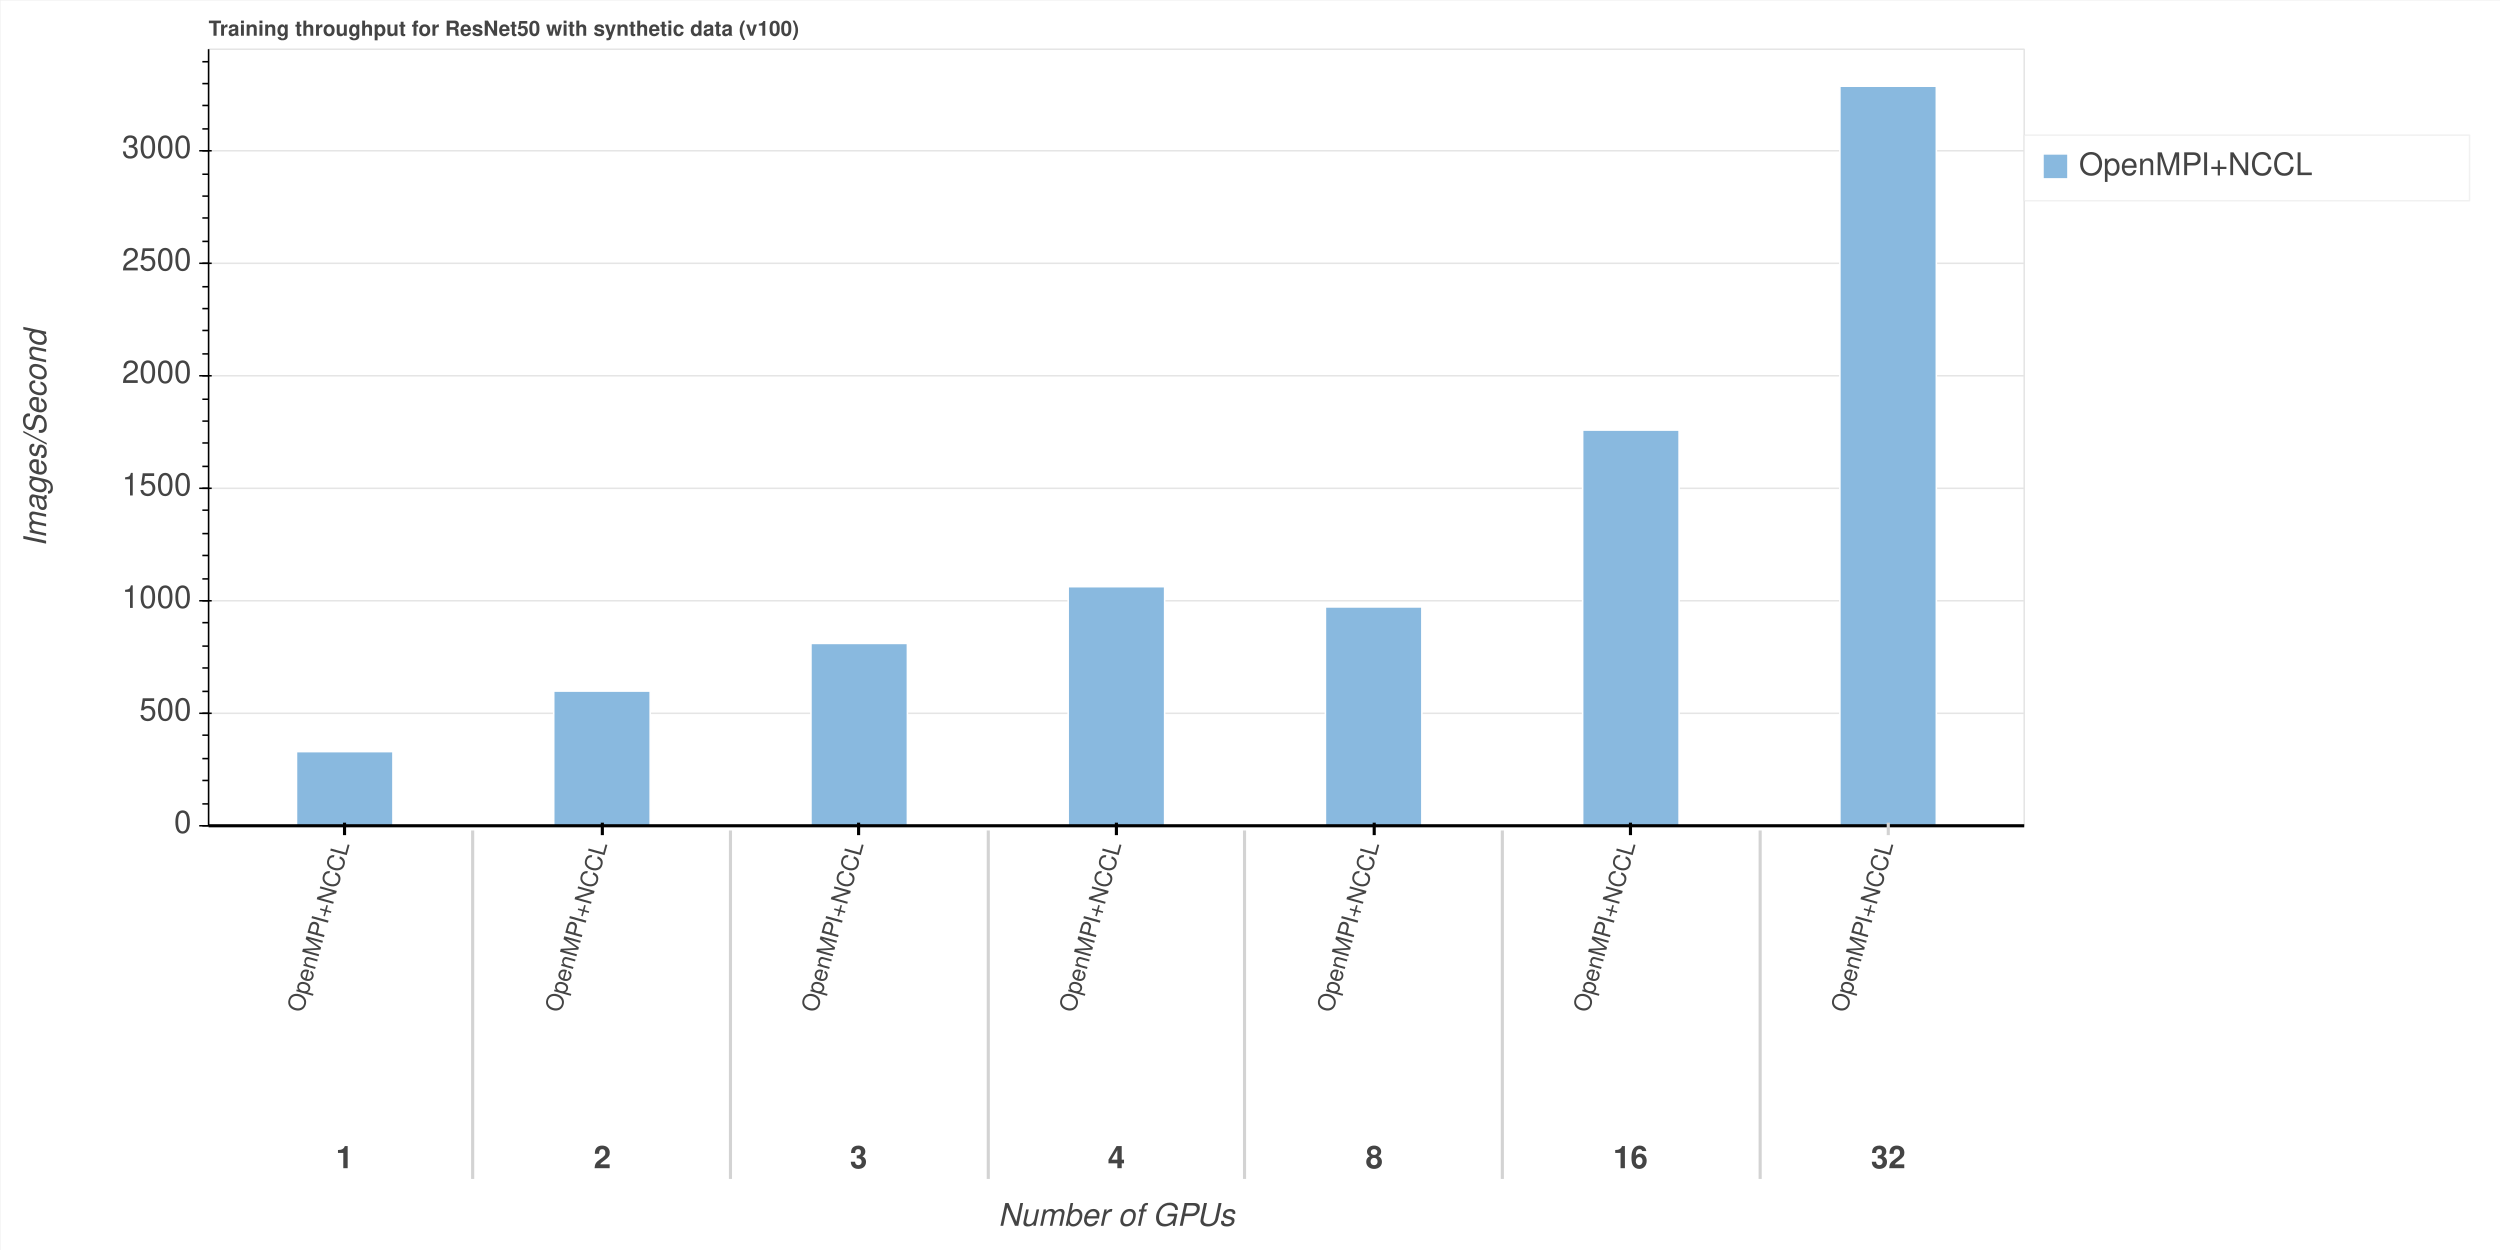
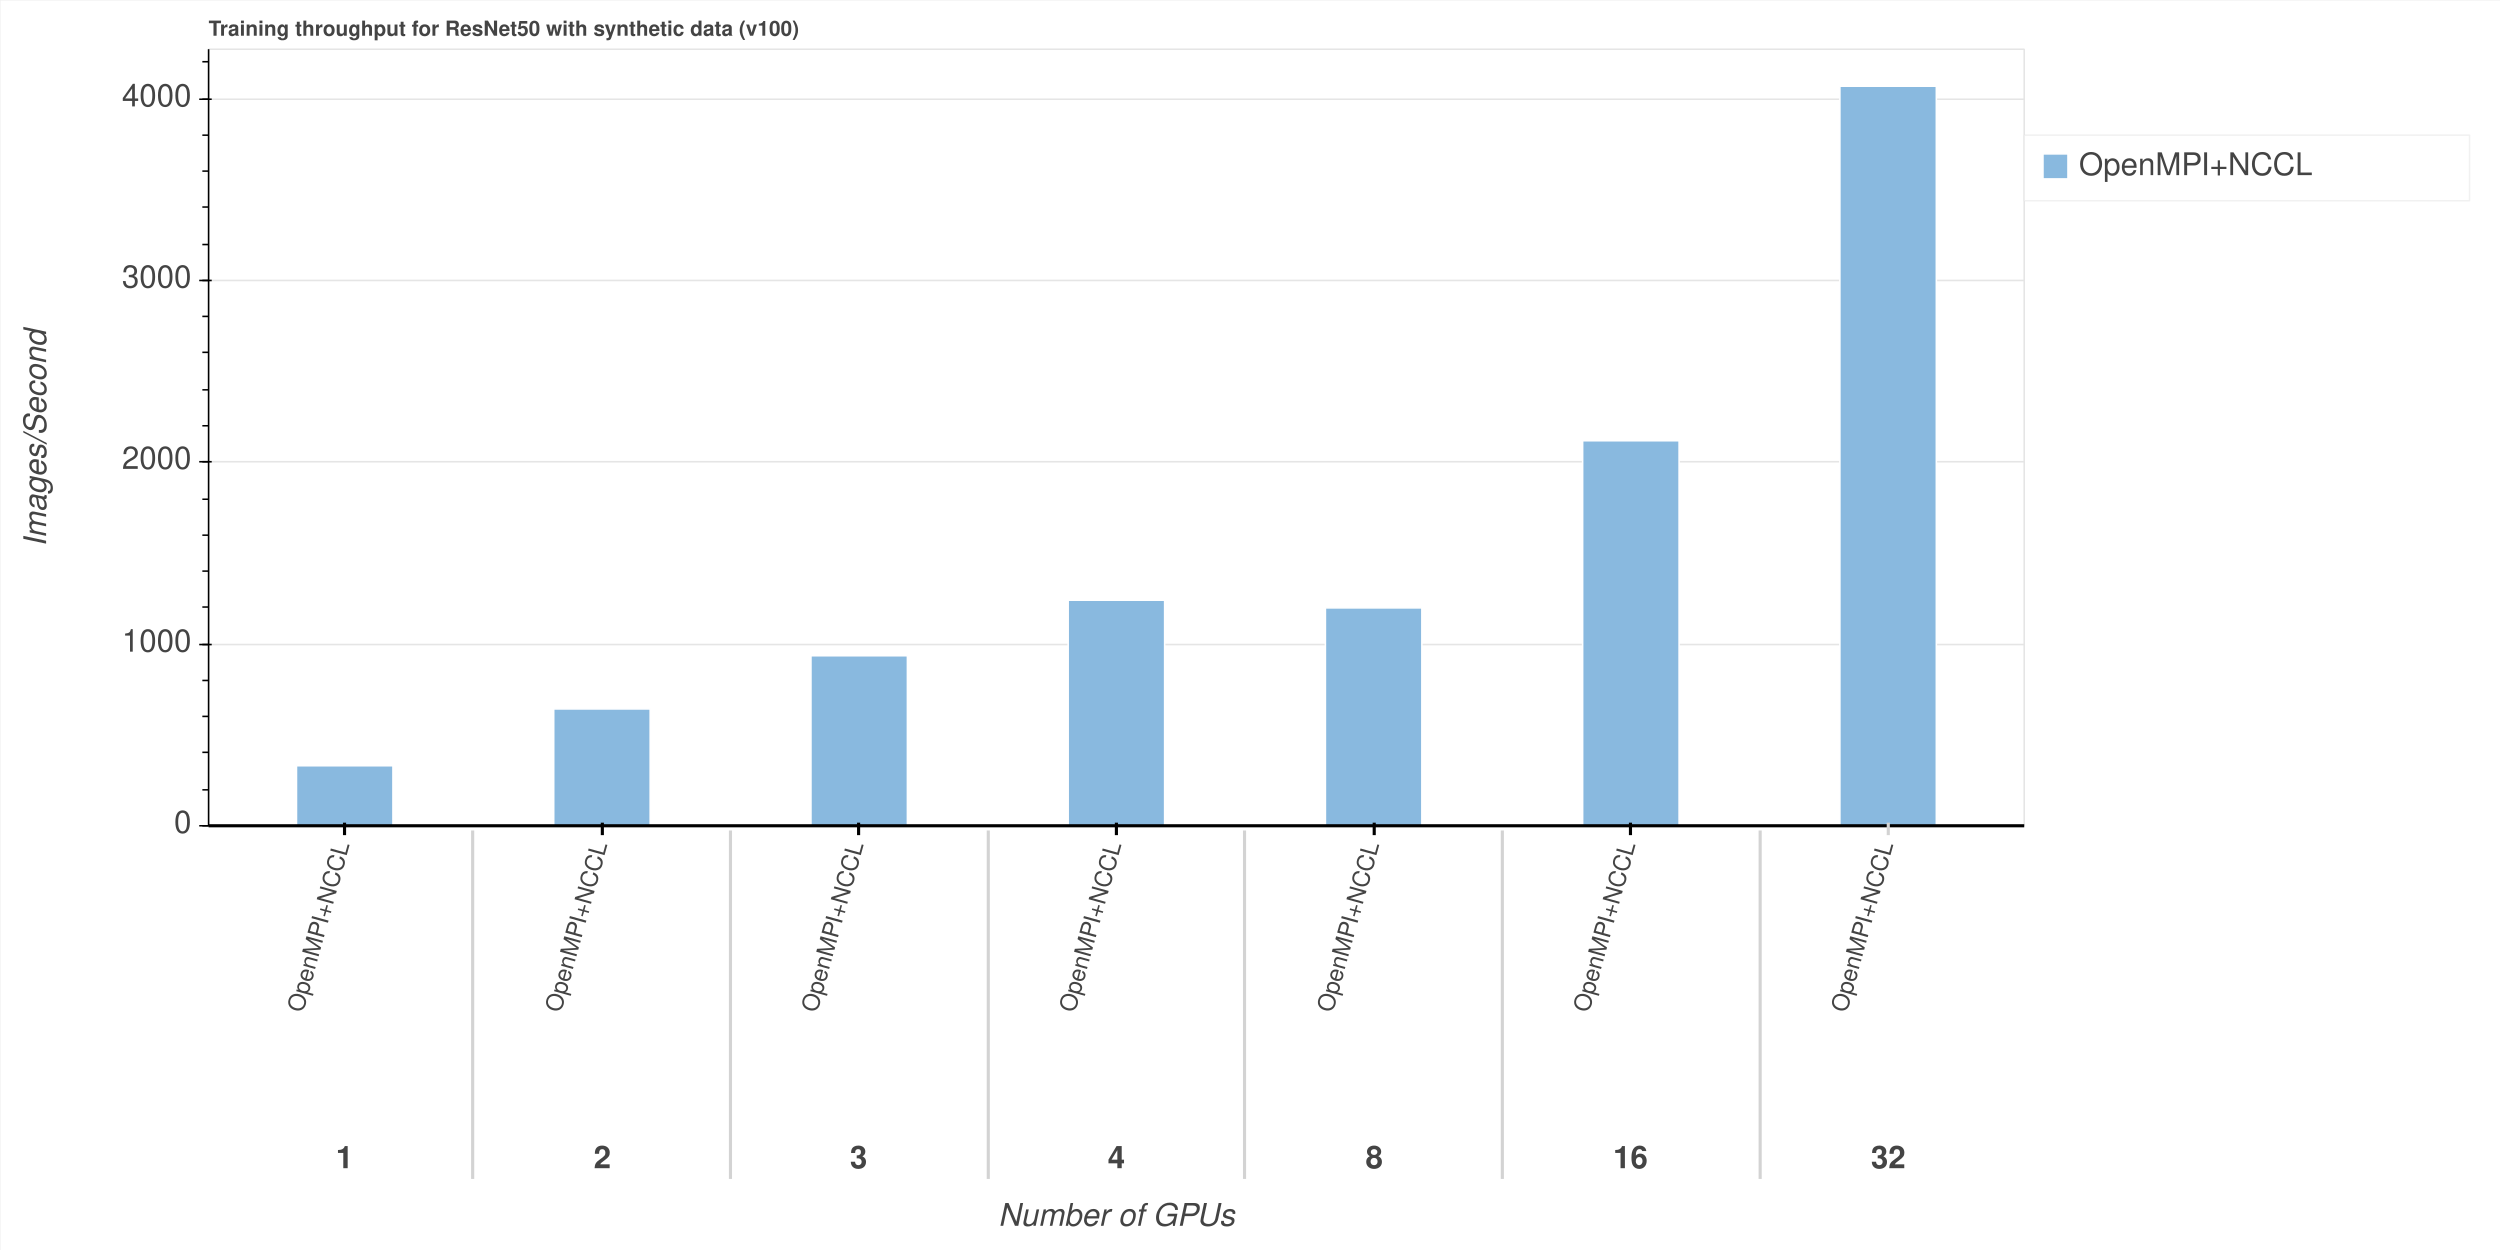
<svg xmlns="http://www.w3.org/2000/svg" version="1.1" width="1600" height="800" style="width: 1600px; height: 800px;">
  <defs>
-     <clipPath id="HtHvbAnreTrp">
+     <clipPath id="wrVXpscXOTlQ">
      <path fill="none" stroke="none" d=" M 133 31 L 1295 31 L 1295 528 L 133 528 L 133 31 Z" />
    </clipPath>
-     <clipPath id="ccnDXhtiKoyp">
+     <clipPath id="XvSHGLegTivV">
      <path fill="none" stroke="none" d=" M 133 31 L 1295 31 L 1295 528 L 133 528 L 133 31 Z" />
    </clipPath>
  </defs>
  <g>
    <g />
    <g />
    <g />
    <g transform="scale(1,1) translate(0.5,0.5)">
      <rect fill="#FFFFFF" stroke="none" x="0" y="0" width="1600" height="800" />
      <rect fill="#ffffff" stroke="none" x="0" y="0" width="1600" height="800" />
      <rect fill="#FFFFFF" stroke="none" x="133" y="31" width="1162" height="497" />
      <rect fill="#ffffff" stroke="none" x="133" y="31" width="1162" height="497" />
      <g>
        <rect fill="none" stroke="#e5e5e5" x="133" y="31" width="1162" height="497" stroke-linejoin="bevel" stroke-miterlimit="10" />
      </g>
-       <g clip-path="url(#HtHvbAnreTrp)">
+       <g clip-path="url(#wrVXpscXOTlQ)">
        <g>
          <g />
          <g>
-             <path fill="none" stroke="#e5e5e5" paint-order="fill stroke markers" d=" M 133 456 L 1295 456" stroke-linejoin="bevel" stroke-miterlimit="10" />
-             <path fill="none" stroke="#e5e5e5" paint-order="fill stroke markers" d=" M 133 384 L 1295 384" stroke-linejoin="bevel" stroke-miterlimit="10" />
-             <path fill="none" stroke="#e5e5e5" paint-order="fill stroke markers" d=" M 133 312 L 1295 312" stroke-linejoin="bevel" stroke-miterlimit="10" />
-             <path fill="none" stroke="#e5e5e5" paint-order="fill stroke markers" d=" M 133 240 L 1295 240" stroke-linejoin="bevel" stroke-miterlimit="10" />
-             <path fill="none" stroke="#e5e5e5" paint-order="fill stroke markers" d=" M 133 168 L 1295 168" stroke-linejoin="bevel" stroke-miterlimit="10" />
-             <path fill="none" stroke="#e5e5e5" paint-order="fill stroke markers" d=" M 133 96 L 1295 96" stroke-linejoin="bevel" stroke-miterlimit="10" />
+             <path fill="none" stroke="#e5e5e5" paint-order="fill stroke markers" d=" M 133 412 L 1295 412" stroke-linejoin="bevel" stroke-miterlimit="10" />
+             <path fill="none" stroke="#e5e5e5" paint-order="fill stroke markers" d=" M 133 295 L 1295 295" stroke-linejoin="bevel" stroke-miterlimit="10" />
+             <path fill="none" stroke="#e5e5e5" paint-order="fill stroke markers" d=" M 133 179 L 1295 179" stroke-linejoin="bevel" stroke-miterlimit="10" />
+             <path fill="none" stroke="#e5e5e5" paint-order="fill stroke markers" d=" M 133 63 L 1295 63" stroke-linejoin="bevel" stroke-miterlimit="10" />
          </g>
          <g>
            <path fill="none" stroke="none" />
-             <rect fill="#89b9df" stroke="none" x="189.248" y="480.514" width="61.736" height="47.486" />
-             <path fill="none" stroke="white" paint-order="fill stroke markers" d=" M 189.248 480.514 L 250.983 480.514 L 250.983 528 L 189.248 528 L 189.248 480.514 Z" stroke-linejoin="bevel" stroke-miterlimit="10" />
-             <rect fill="#89b9df" stroke="none" x="353.876" y="441.809" width="61.736" height="86.191" />
-             <path fill="none" stroke="white" paint-order="fill stroke markers" d=" M 353.876 441.809 L 415.612 441.809 L 415.612 528 L 353.876 528 L 353.876 441.809 Z" stroke-linejoin="bevel" stroke-miterlimit="10" />
-             <rect fill="#89b9df" stroke="none" x="518.504" y="411.279" width="61.736" height="116.721" />
-             <path fill="none" stroke="white" paint-order="fill stroke markers" d=" M 518.504 411.279 L 580.24 411.279 L 580.24 528 L 518.504 528 L 518.504 411.279 Z" stroke-linejoin="bevel" stroke-miterlimit="10" />
-             <rect fill="#89b9df" stroke="none" x="683.132" y="374.991" width="61.736" height="153.009" />
-             <path fill="none" stroke="white" paint-order="fill stroke markers" d=" M 683.132 374.991 L 744.868 374.991 L 744.868 528 L 683.132 528 L 683.132 374.991 Z" stroke-linejoin="bevel" stroke-miterlimit="10" />
-             <rect fill="#89b9df" stroke="none" x="847.76" y="387.96" width="61.736" height="140.04" />
-             <path fill="none" stroke="white" paint-order="fill stroke markers" d=" M 847.76 387.96 L 909.496 387.96 L 909.496 528 L 847.76 528 L 847.76 387.96 Z" stroke-linejoin="bevel" stroke-miterlimit="10" />
-             <rect fill="#89b9df" stroke="none" x="1012.388" y="274.766" width="61.736" height="253.234" />
-             <path fill="none" stroke="white" paint-order="fill stroke markers" d=" M 1012.388 274.766 L 1074.124 274.766 L 1074.124 528 L 1012.388 528 L 1012.388 274.766 Z" stroke-linejoin="bevel" stroke-miterlimit="10" />
+             <rect fill="#89b9df" stroke="none" x="189.248" y="489.574" width="61.736" height="38.426" />
+             <path fill="none" stroke="white" paint-order="fill stroke markers" d=" M 189.248 489.574 L 250.983 489.574 L 250.983 528 L 189.248 528 L 189.248 489.574 Z" stroke-linejoin="bevel" stroke-miterlimit="10" />
+             <rect fill="#89b9df" stroke="none" x="353.876" y="453.231" width="61.736" height="74.769" />
+             <path fill="none" stroke="white" paint-order="fill stroke markers" d=" M 353.876 453.231 L 415.612 453.231 L 415.612 528 L 353.876 528 L 353.876 453.231 Z" stroke-linejoin="bevel" stroke-miterlimit="10" />
+             <rect fill="#89b9df" stroke="none" x="518.504" y="419.18" width="61.736" height="108.82" />
+             <path fill="none" stroke="white" paint-order="fill stroke markers" d=" M 518.504 419.18 L 580.24 419.18 L 580.24 528 L 518.504 528 L 518.504 419.18 Z" stroke-linejoin="bevel" stroke-miterlimit="10" />
+             <rect fill="#89b9df" stroke="none" x="683.132" y="383.64" width="61.736" height="144.36" />
+             <path fill="none" stroke="white" paint-order="fill stroke markers" d=" M 683.132 383.64 L 744.868 383.64 L 744.868 528 L 683.132 528 L 683.132 383.64 Z" stroke-linejoin="bevel" stroke-miterlimit="10" />
+             <rect fill="#89b9df" stroke="none" x="847.76" y="388.551" width="61.736" height="139.449" />
+             <path fill="none" stroke="white" paint-order="fill stroke markers" d=" M 847.76 388.551 L 909.496 388.551 L 909.496 528 L 847.76 528 L 847.76 388.551 Z" stroke-linejoin="bevel" stroke-miterlimit="10" />
+             <rect fill="#89b9df" stroke="none" x="1012.388" y="281.593" width="61.736" height="246.407" />
+             <path fill="none" stroke="white" paint-order="fill stroke markers" d=" M 1012.388 281.593 L 1074.124 281.593 L 1074.124 528 L 1012.388 528 L 1012.388 281.593 Z" stroke-linejoin="bevel" stroke-miterlimit="10" />
            <rect fill="#89b9df" stroke="none" x="1177.017" y="54.667" width="61.736" height="473.333" />
            <path fill="none" stroke="white" paint-order="fill stroke markers" d=" M 1177.017 54.667 L 1238.752 54.667 L 1238.752 528 L 1177.017 528 L 1177.017 54.667 Z" stroke-linejoin="bevel" stroke-miterlimit="10" />
          </g>
        </g>
      </g>
-       <g clip-path="url(#ccnDXhtiKoyp)">
+       <g clip-path="url(#XvSHGLegTivV)">
        <g />
      </g>
      <g>
        <g fill="#444444" stroke="lightgrey" stroke-linejoin="bevel" stroke-miterlimit="10" stroke-width="2">
          <path fill="none" stroke="black" paint-order="fill stroke markers" d=" M 133 528 L 1295 528" stroke-linejoin="bevel" stroke-miterlimit="10" />
          <path fill="none" stroke="black" paint-order="fill stroke markers" d=" M 220 534 L 220 526" stroke-linejoin="bevel" stroke-miterlimit="10" />
          <path fill="none" stroke="black" paint-order="fill stroke markers" d=" M 385 534 L 385 526" stroke-linejoin="bevel" stroke-miterlimit="10" />
          <path fill="none" stroke="black" paint-order="fill stroke markers" d=" M 549 534 L 549 526" stroke-linejoin="bevel" stroke-miterlimit="10" />
          <path fill="none" stroke="black" paint-order="fill stroke markers" d=" M 714 534 L 714 526" stroke-linejoin="bevel" stroke-miterlimit="10" />
          <path fill="none" stroke="black" paint-order="fill stroke markers" d=" M 879 534 L 879 526" stroke-linejoin="bevel" stroke-miterlimit="10" />
          <path fill="none" stroke="black" paint-order="fill stroke markers" d=" M 1043 534 L 1043 526" stroke-linejoin="bevel" stroke-miterlimit="10" />
          <path fill="" stroke="" paint-order="fill stroke markers" d=" M 1208 534 L 1208 526" stroke-linejoin="bevel" stroke-miterlimit="10" />
          <g transform="translate(220,539) rotate(-74.48451,0,0)">
            <text fill="" stroke="none" font-family="helvetica" font-size="15px" font-style="normal" font-weight="normal" text-decoration="normal" x="0" y="0" text-anchor="end" dominant-baseline="central">OpenMPI+NCCL</text>
            <g transform="rotate(74.48451,0,0) translate(-220,-539) translate(385,539) rotate(-74.48451,0,0)">
              <text fill="" stroke="none" font-family="helvetica" font-size="15px" font-style="normal" font-weight="normal" text-decoration="normal" x="0" y="0" text-anchor="end" dominant-baseline="central">OpenMPI+NCCL</text>
              <g transform="rotate(74.48451,0,0) translate(-385,-539) translate(549,539) rotate(-74.48451,0,0)">
                <text fill="" stroke="none" font-family="helvetica" font-size="15px" font-style="normal" font-weight="normal" text-decoration="normal" x="0" y="0" text-anchor="end" dominant-baseline="central">OpenMPI+NCCL</text>
                <g transform="rotate(74.48451,0,0) translate(-549,-539) translate(714,539) rotate(-74.48451,0,0)">
                  <text fill="" stroke="none" font-family="helvetica" font-size="15px" font-style="normal" font-weight="normal" text-decoration="normal" x="0" y="0" text-anchor="end" dominant-baseline="central">OpenMPI+NCCL</text>
                  <g transform="rotate(74.48451,0,0) translate(-714,-539) translate(879,539) rotate(-74.48451,0,0)">
                    <text fill="" stroke="none" font-family="helvetica" font-size="15px" font-style="normal" font-weight="normal" text-decoration="normal" x="0" y="0" text-anchor="end" dominant-baseline="central">OpenMPI+NCCL</text>
                    <g transform="rotate(74.48451,0,0) translate(-879,-539) translate(1043,539) rotate(-74.48451,0,0)">
                      <text fill="" stroke="none" font-family="helvetica" font-size="15px" font-style="normal" font-weight="normal" text-decoration="normal" x="0" y="0" text-anchor="end" dominant-baseline="central">OpenMPI+NCCL</text>
                      <g transform="rotate(74.48451,0,0) translate(-1043,-539) translate(1208,539) rotate(-74.48451,0,0)">
                        <text fill="" stroke="none" font-family="helvetica" font-size="15px" font-style="normal" font-weight="normal" text-decoration="normal" x="0" y="0" text-anchor="end" dominant-baseline="central">OpenMPI+NCCL</text>
                        <g transform="rotate(74.48451,0,0) translate(-1208,-539) translate(220,738) rotate(0,0,0)">
                          <text fill="" stroke="none" font-family="helvetica" font-size="20px" font-style="normal" font-weight="bold" text-decoration="normal" x="0" y="0" text-anchor="middle" dominant-baseline="hanging">1</text>
                          <g transform="rotate(0,0,0) translate(-220,-738) translate(385,738) rotate(0,0,0)">
                            <text fill="" stroke="none" font-family="helvetica" font-size="20px" font-style="normal" font-weight="bold" text-decoration="normal" x="0" y="0" text-anchor="middle" dominant-baseline="hanging">2</text>
                            <g transform="rotate(0,0,0) translate(-385,-738) translate(549,738) rotate(0,0,0)">
                              <text fill="" stroke="none" font-family="helvetica" font-size="20px" font-style="normal" font-weight="bold" text-decoration="normal" x="0" y="0" text-anchor="middle" dominant-baseline="hanging">3</text>
                              <g transform="rotate(0,0,0) translate(-549,-738) translate(714,738) rotate(0,0,0)">
                                <text fill="" stroke="none" font-family="helvetica" font-size="20px" font-style="normal" font-weight="bold" text-decoration="normal" x="0" y="0" text-anchor="middle" dominant-baseline="hanging">4</text>
                                <g transform="rotate(0,0,0) translate(-714,-738) translate(879,738) rotate(0,0,0)">
                                  <text fill="" stroke="none" font-family="helvetica" font-size="20px" font-style="normal" font-weight="bold" text-decoration="normal" x="0" y="0" text-anchor="middle" dominant-baseline="hanging">8</text>
                                  <g transform="rotate(0,0,0) translate(-879,-738) translate(1043,738) rotate(0,0,0)">
                                    <text fill="" stroke="none" font-family="helvetica" font-size="20px" font-style="normal" font-weight="bold" text-decoration="normal" x="0" y="0" text-anchor="middle" dominant-baseline="hanging">16</text>
                                    <g transform="rotate(0,0,0) translate(-1043,-738) translate(1208,738) rotate(0,0,0)">
                                      <text fill="" stroke="none" font-family="helvetica" font-size="20px" font-style="normal" font-weight="bold" text-decoration="normal" x="0" y="0" text-anchor="middle" dominant-baseline="hanging">32</text>
                                      <g transform="rotate(0,0,0) translate(-1208,-738) translate(714,771) rotate(0,0,0)">
                                        <text fill="" stroke="none" font-family="helvetica" font-size="20px" font-style="italic" font-weight="normal" text-decoration="normal" x="0" y="0" text-anchor="middle" dominant-baseline="hanging">Number of GPUs</text>
                                        <g transform="rotate(0,0,0) translate(-714,-771)">
                                          <path fill="none" stroke="" paint-order="fill stroke markers" d=" M 302 754 L 302 531" />
                                          <path fill="none" stroke="" paint-order="fill stroke markers" d=" M 467 754 L 467 531" />
                                          <path fill="none" stroke="" paint-order="fill stroke markers" d=" M 632 754 L 632 531" />
                                          <path fill="none" stroke="" paint-order="fill stroke markers" d=" M 796 754 L 796 531" />
                                          <path fill="none" stroke="" paint-order="fill stroke markers" d=" M 961 754 L 961 531" />
                                          <path fill="none" stroke="" paint-order="fill stroke markers" d=" M 1126 754 L 1126 531" />
                                        </g>
                                      </g>
                                    </g>
                                  </g>
                                </g>
                              </g>
                            </g>
                          </g>
                        </g>
                      </g>
                    </g>
                  </g>
                </g>
              </g>
            </g>
          </g>
        </g>
        <g fill="#444444">
          <path fill="none" stroke="black" paint-order="fill stroke markers" d=" M 133 528 L 133 31" stroke-linejoin="bevel" stroke-miterlimit="10" />
          <path fill="none" stroke="black" paint-order="fill stroke markers" d=" M 127 528 L 135 528" stroke-linejoin="bevel" stroke-miterlimit="10" />
-           <path fill="none" stroke="black" paint-order="fill stroke markers" d=" M 127 456 L 135 456" stroke-linejoin="bevel" stroke-miterlimit="10" />
-           <path fill="none" stroke="black" paint-order="fill stroke markers" d=" M 127 384 L 135 384" stroke-linejoin="bevel" stroke-miterlimit="10" />
-           <path fill="none" stroke="black" paint-order="fill stroke markers" d=" M 127 312 L 135 312" stroke-linejoin="bevel" stroke-miterlimit="10" />
-           <path fill="none" stroke="black" paint-order="fill stroke markers" d=" M 127 240 L 135 240" stroke-linejoin="bevel" stroke-miterlimit="10" />
-           <path fill="none" stroke="black" paint-order="fill stroke markers" d=" M 127 168 L 135 168" stroke-linejoin="bevel" stroke-miterlimit="10" />
-           <path fill="none" stroke="black" paint-order="fill stroke markers" d=" M 127 96 L 135 96" stroke-linejoin="bevel" stroke-miterlimit="10" />
+           <path fill="none" stroke="black" paint-order="fill stroke markers" d=" M 127 412 L 135 412" stroke-linejoin="bevel" stroke-miterlimit="10" />
+           <path fill="none" stroke="black" paint-order="fill stroke markers" d=" M 127 295 L 135 295" stroke-linejoin="bevel" stroke-miterlimit="10" />
+           <path fill="none" stroke="black" paint-order="fill stroke markers" d=" M 127 179 L 135 179" stroke-linejoin="bevel" stroke-miterlimit="10" />
+           <path fill="none" stroke="black" paint-order="fill stroke markers" d=" M 127 63 L 135 63" stroke-linejoin="bevel" stroke-miterlimit="10" />
          <path fill="none" stroke="black" paint-order="fill stroke markers" d=" M 129 528 L 133 528" stroke-linejoin="bevel" stroke-miterlimit="10" />
-           <path fill="none" stroke="black" paint-order="fill stroke markers" d=" M 129 514 L 133 514" stroke-linejoin="bevel" stroke-miterlimit="10" />
-           <path fill="none" stroke="black" paint-order="fill stroke markers" d=" M 129 499 L 133 499" stroke-linejoin="bevel" stroke-miterlimit="10" />
-           <path fill="none" stroke="black" paint-order="fill stroke markers" d=" M 129 485 L 133 485" stroke-linejoin="bevel" stroke-miterlimit="10" />
-           <path fill="none" stroke="black" paint-order="fill stroke markers" d=" M 129 470 L 133 470" stroke-linejoin="bevel" stroke-miterlimit="10" />
-           <path fill="none" stroke="black" paint-order="fill stroke markers" d=" M 129 456 L 133 456" stroke-linejoin="bevel" stroke-miterlimit="10" />
-           <path fill="none" stroke="black" paint-order="fill stroke markers" d=" M 129 442 L 133 442" stroke-linejoin="bevel" stroke-miterlimit="10" />
-           <path fill="none" stroke="black" paint-order="fill stroke markers" d=" M 129 427 L 133 427" stroke-linejoin="bevel" stroke-miterlimit="10" />
-           <path fill="none" stroke="black" paint-order="fill stroke markers" d=" M 129 413 L 133 413" stroke-linejoin="bevel" stroke-miterlimit="10" />
-           <path fill="none" stroke="black" paint-order="fill stroke markers" d=" M 129 398 L 133 398" stroke-linejoin="bevel" stroke-miterlimit="10" />
-           <path fill="none" stroke="black" paint-order="fill stroke markers" d=" M 129 384 L 133 384" stroke-linejoin="bevel" stroke-miterlimit="10" />
-           <path fill="none" stroke="black" paint-order="fill stroke markers" d=" M 129 370 L 133 370" stroke-linejoin="bevel" stroke-miterlimit="10" />
-           <path fill="none" stroke="black" paint-order="fill stroke markers" d=" M 129 355 L 133 355" stroke-linejoin="bevel" stroke-miterlimit="10" />
-           <path fill="none" stroke="black" paint-order="fill stroke markers" d=" M 129 341 L 133 341" stroke-linejoin="bevel" stroke-miterlimit="10" />
-           <path fill="none" stroke="black" paint-order="fill stroke markers" d=" M 129 326 L 133 326" stroke-linejoin="bevel" stroke-miterlimit="10" />
-           <path fill="none" stroke="black" paint-order="fill stroke markers" d=" M 129 312 L 133 312" stroke-linejoin="bevel" stroke-miterlimit="10" />
-           <path fill="none" stroke="black" paint-order="fill stroke markers" d=" M 129 298 L 133 298" stroke-linejoin="bevel" stroke-miterlimit="10" />
-           <path fill="none" stroke="black" paint-order="fill stroke markers" d=" M 129 283 L 133 283" stroke-linejoin="bevel" stroke-miterlimit="10" />
-           <path fill="none" stroke="black" paint-order="fill stroke markers" d=" M 129 269 L 133 269" stroke-linejoin="bevel" stroke-miterlimit="10" />
-           <path fill="none" stroke="black" paint-order="fill stroke markers" d=" M 129 255 L 133 255" stroke-linejoin="bevel" stroke-miterlimit="10" />
-           <path fill="none" stroke="black" paint-order="fill stroke markers" d=" M 129 240 L 133 240" stroke-linejoin="bevel" stroke-miterlimit="10" />
-           <path fill="none" stroke="black" paint-order="fill stroke markers" d=" M 129 226 L 133 226" stroke-linejoin="bevel" stroke-miterlimit="10" />
-           <path fill="none" stroke="black" paint-order="fill stroke markers" d=" M 129 211 L 133 211" stroke-linejoin="bevel" stroke-miterlimit="10" />
-           <path fill="none" stroke="black" paint-order="fill stroke markers" d=" M 129 197 L 133 197" stroke-linejoin="bevel" stroke-miterlimit="10" />
-           <path fill="none" stroke="black" paint-order="fill stroke markers" d=" M 129 183 L 133 183" stroke-linejoin="bevel" stroke-miterlimit="10" />
-           <path fill="none" stroke="black" paint-order="fill stroke markers" d=" M 129 168 L 133 168" stroke-linejoin="bevel" stroke-miterlimit="10" />
-           <path fill="none" stroke="black" paint-order="fill stroke markers" d=" M 129 154 L 133 154" stroke-linejoin="bevel" stroke-miterlimit="10" />
-           <path fill="none" stroke="black" paint-order="fill stroke markers" d=" M 129 139 L 133 139" stroke-linejoin="bevel" stroke-miterlimit="10" />
-           <path fill="none" stroke="black" paint-order="fill stroke markers" d=" M 129 125 L 133 125" stroke-linejoin="bevel" stroke-miterlimit="10" />
-           <path fill="none" stroke="black" paint-order="fill stroke markers" d=" M 129 111 L 133 111" stroke-linejoin="bevel" stroke-miterlimit="10" />
-           <path fill="none" stroke="black" paint-order="fill stroke markers" d=" M 129 96 L 133 96" stroke-linejoin="bevel" stroke-miterlimit="10" />
-           <path fill="none" stroke="black" paint-order="fill stroke markers" d=" M 129 82 L 133 82" stroke-linejoin="bevel" stroke-miterlimit="10" />
-           <path fill="none" stroke="black" paint-order="fill stroke markers" d=" M 129 67 L 133 67" stroke-linejoin="bevel" stroke-miterlimit="10" />
-           <path fill="none" stroke="black" paint-order="fill stroke markers" d=" M 129 53 L 133 53" stroke-linejoin="bevel" stroke-miterlimit="10" />
+           <path fill="none" stroke="black" paint-order="fill stroke markers" d=" M 129 505 L 133 505" stroke-linejoin="bevel" stroke-miterlimit="10" />
+           <path fill="none" stroke="black" paint-order="fill stroke markers" d=" M 129 481 L 133 481" stroke-linejoin="bevel" stroke-miterlimit="10" />
+           <path fill="none" stroke="black" paint-order="fill stroke markers" d=" M 129 458 L 133 458" stroke-linejoin="bevel" stroke-miterlimit="10" />
+           <path fill="none" stroke="black" paint-order="fill stroke markers" d=" M 129 435 L 133 435" stroke-linejoin="bevel" stroke-miterlimit="10" />
+           <path fill="none" stroke="black" paint-order="fill stroke markers" d=" M 129 412 L 133 412" stroke-linejoin="bevel" stroke-miterlimit="10" />
+           <path fill="none" stroke="black" paint-order="fill stroke markers" d=" M 129 388 L 133 388" stroke-linejoin="bevel" stroke-miterlimit="10" />
+           <path fill="none" stroke="black" paint-order="fill stroke markers" d=" M 129 365 L 133 365" stroke-linejoin="bevel" stroke-miterlimit="10" />
+           <path fill="none" stroke="black" paint-order="fill stroke markers" d=" M 129 342 L 133 342" stroke-linejoin="bevel" stroke-miterlimit="10" />
+           <path fill="none" stroke="black" paint-order="fill stroke markers" d=" M 129 319 L 133 319" stroke-linejoin="bevel" stroke-miterlimit="10" />
+           <path fill="none" stroke="black" paint-order="fill stroke markers" d=" M 129 295 L 133 295" stroke-linejoin="bevel" stroke-miterlimit="10" />
+           <path fill="none" stroke="black" paint-order="fill stroke markers" d=" M 129 272 L 133 272" stroke-linejoin="bevel" stroke-miterlimit="10" />
+           <path fill="none" stroke="black" paint-order="fill stroke markers" d=" M 129 249 L 133 249" stroke-linejoin="bevel" stroke-miterlimit="10" />
+           <path fill="none" stroke="black" paint-order="fill stroke markers" d=" M 129 225 L 133 225" stroke-linejoin="bevel" stroke-miterlimit="10" />
+           <path fill="none" stroke="black" paint-order="fill stroke markers" d=" M 129 202 L 133 202" stroke-linejoin="bevel" stroke-miterlimit="10" />
+           <path fill="none" stroke="black" paint-order="fill stroke markers" d=" M 129 179 L 133 179" stroke-linejoin="bevel" stroke-miterlimit="10" />
+           <path fill="none" stroke="black" paint-order="fill stroke markers" d=" M 129 156 L 133 156" stroke-linejoin="bevel" stroke-miterlimit="10" />
+           <path fill="none" stroke="black" paint-order="fill stroke markers" d=" M 129 132 L 133 132" stroke-linejoin="bevel" stroke-miterlimit="10" />
+           <path fill="none" stroke="black" paint-order="fill stroke markers" d=" M 129 109 L 133 109" stroke-linejoin="bevel" stroke-miterlimit="10" />
+           <path fill="none" stroke="black" paint-order="fill stroke markers" d=" M 129 86 L 133 86" stroke-linejoin="bevel" stroke-miterlimit="10" />
+           <path fill="none" stroke="black" paint-order="fill stroke markers" d=" M 129 63 L 133 63" stroke-linejoin="bevel" stroke-miterlimit="10" />
          <path fill="" stroke="black" paint-order="fill stroke markers" d=" M 129 39 L 133 39" stroke-linejoin="bevel" stroke-miterlimit="10" />
          <g transform="translate(122,528) rotate(0,0,0)">
            <text fill="" stroke="none" font-family="helvetica" font-size="20px" font-style="normal" font-weight="normal" text-decoration="normal" x="0" y="0" text-anchor="end" dominant-baseline="central">0</text>
-             <g transform="rotate(0,0,0) translate(-122,-528) translate(122,456) rotate(0,0,0)">
-               <text fill="" stroke="none" font-family="helvetica" font-size="20px" font-style="normal" font-weight="normal" text-decoration="normal" x="0" y="0" text-anchor="end" dominant-baseline="central">500</text>
-               <g transform="rotate(0,0,0) translate(-122,-456) translate(122,384) rotate(0,0,0)">
-                 <text fill="" stroke="none" font-family="helvetica" font-size="20px" font-style="normal" font-weight="normal" text-decoration="normal" x="0" y="0" text-anchor="end" dominant-baseline="central">1000</text>
-                 <g transform="rotate(0,0,0) translate(-122,-384) translate(122,312) rotate(0,0,0)">
-                   <text fill="" stroke="none" font-family="helvetica" font-size="20px" font-style="normal" font-weight="normal" text-decoration="normal" x="0" y="0" text-anchor="end" dominant-baseline="central">1500</text>
-                   <g transform="rotate(0,0,0) translate(-122,-312) translate(122,240) rotate(0,0,0)">
-                     <text fill="" stroke="none" font-family="helvetica" font-size="20px" font-style="normal" font-weight="normal" text-decoration="normal" x="0" y="0" text-anchor="end" dominant-baseline="central">2000</text>
-                     <g transform="rotate(0,0,0) translate(-122,-240) translate(122,168) rotate(0,0,0)">
-                       <text fill="" stroke="none" font-family="helvetica" font-size="20px" font-style="normal" font-weight="normal" text-decoration="normal" x="0" y="0" text-anchor="end" dominant-baseline="central">2500</text>
-                       <g transform="rotate(0,0,0) translate(-122,-168) translate(122,96) rotate(0,0,0)">
-                         <text fill="" stroke="none" font-family="helvetica" font-size="20px" font-style="normal" font-weight="normal" text-decoration="normal" x="0" y="0" text-anchor="end" dominant-baseline="central">3000</text>
-                         <g transform="rotate(0,0,0) translate(-122,-96) translate(29,280) rotate(-90,0,0)">
-                           <text fill="" stroke="none" font-family="helvetica" font-size="20px" font-style="italic" font-weight="normal" text-decoration="normal" x="0" y="0" text-anchor="middle" dominant-baseline="alphabetic">Images/Second</text>
-                           <g transform="rotate(90,0,0) translate(-29,-280)" />
-                         </g>
-                       </g>
+             <g transform="rotate(0,0,0) translate(-122,-528) translate(122,412) rotate(0,0,0)">
+               <text fill="" stroke="none" font-family="helvetica" font-size="20px" font-style="normal" font-weight="normal" text-decoration="normal" x="0" y="0" text-anchor="end" dominant-baseline="central">1000</text>
+               <g transform="rotate(0,0,0) translate(-122,-412) translate(122,295) rotate(0,0,0)">
+                 <text fill="" stroke="none" font-family="helvetica" font-size="20px" font-style="normal" font-weight="normal" text-decoration="normal" x="0" y="0" text-anchor="end" dominant-baseline="central">2000</text>
+                 <g transform="rotate(0,0,0) translate(-122,-295) translate(122,179) rotate(0,0,0)">
+                   <text fill="" stroke="none" font-family="helvetica" font-size="20px" font-style="normal" font-weight="normal" text-decoration="normal" x="0" y="0" text-anchor="end" dominant-baseline="central">3000</text>
+                   <g transform="rotate(0,0,0) translate(-122,-179) translate(122,63) rotate(0,0,0)">
+                     <text fill="" stroke="none" font-family="helvetica" font-size="20px" font-style="normal" font-weight="normal" text-decoration="normal" x="0" y="0" text-anchor="end" dominant-baseline="central">4000</text>
+                     <g transform="rotate(0,0,0) translate(-122,-63) translate(29,280) rotate(-90,0,0)">
+                       <text fill="" stroke="none" font-family="helvetica" font-size="20px" font-style="italic" font-weight="normal" text-decoration="normal" x="0" y="0" text-anchor="middle" dominant-baseline="alphabetic">Images/Second</text>
+                       <g transform="rotate(90,0,0) translate(-29,-280)" />
                    </g>
                  </g>
                </g>
              </g>
            </g>
          </g>
        </g>
        <g />
        <g>
          <path fill="#ffffff" stroke="#e5e5e5" paint-order="fill stroke markers" d=" M 1295 86 L 1580 86 L 1580 128 L 1295 128 L 1295 86 Z" fill-opacity="0.95" stroke-linejoin="bevel" stroke-miterlimit="10" stroke-opacity="0.5" />
          <text fill="#444444" stroke="none" font-family="helvetica" font-size="20px" font-style="normal" font-weight="normal" text-decoration="normal" x="1330" y="107" text-anchor="start" dominant-baseline="central">OpenMPI+NCCL</text>
          <rect fill="#89b9df" stroke="none" x="1307" y="98" width="16" height="16" />
          <path fill="none" stroke="white" paint-order="fill stroke markers" d=" M 1307 98 L 1323 98 L 1323 114 L 1307 114 L 1307 98 Z" stroke-linejoin="bevel" stroke-miterlimit="10" />
        </g>
        <g fill="#444444">
          <path fill="" stroke="none" d="" />
          <g transform="translate(133,26)">
            <path fill="none" stroke="none" />
            <text fill="" stroke="none" font-family="helvetica" font-size="10pt" font-style="normal" font-weight="bold" text-decoration="normal" x="0" y="0" text-anchor="start" dominant-baseline="text-after-edge">Training throughput for ResNet50 with synthetic data (v100)</text>
          </g>
        </g>
      </g>
    </g>
  </g>
</svg>
